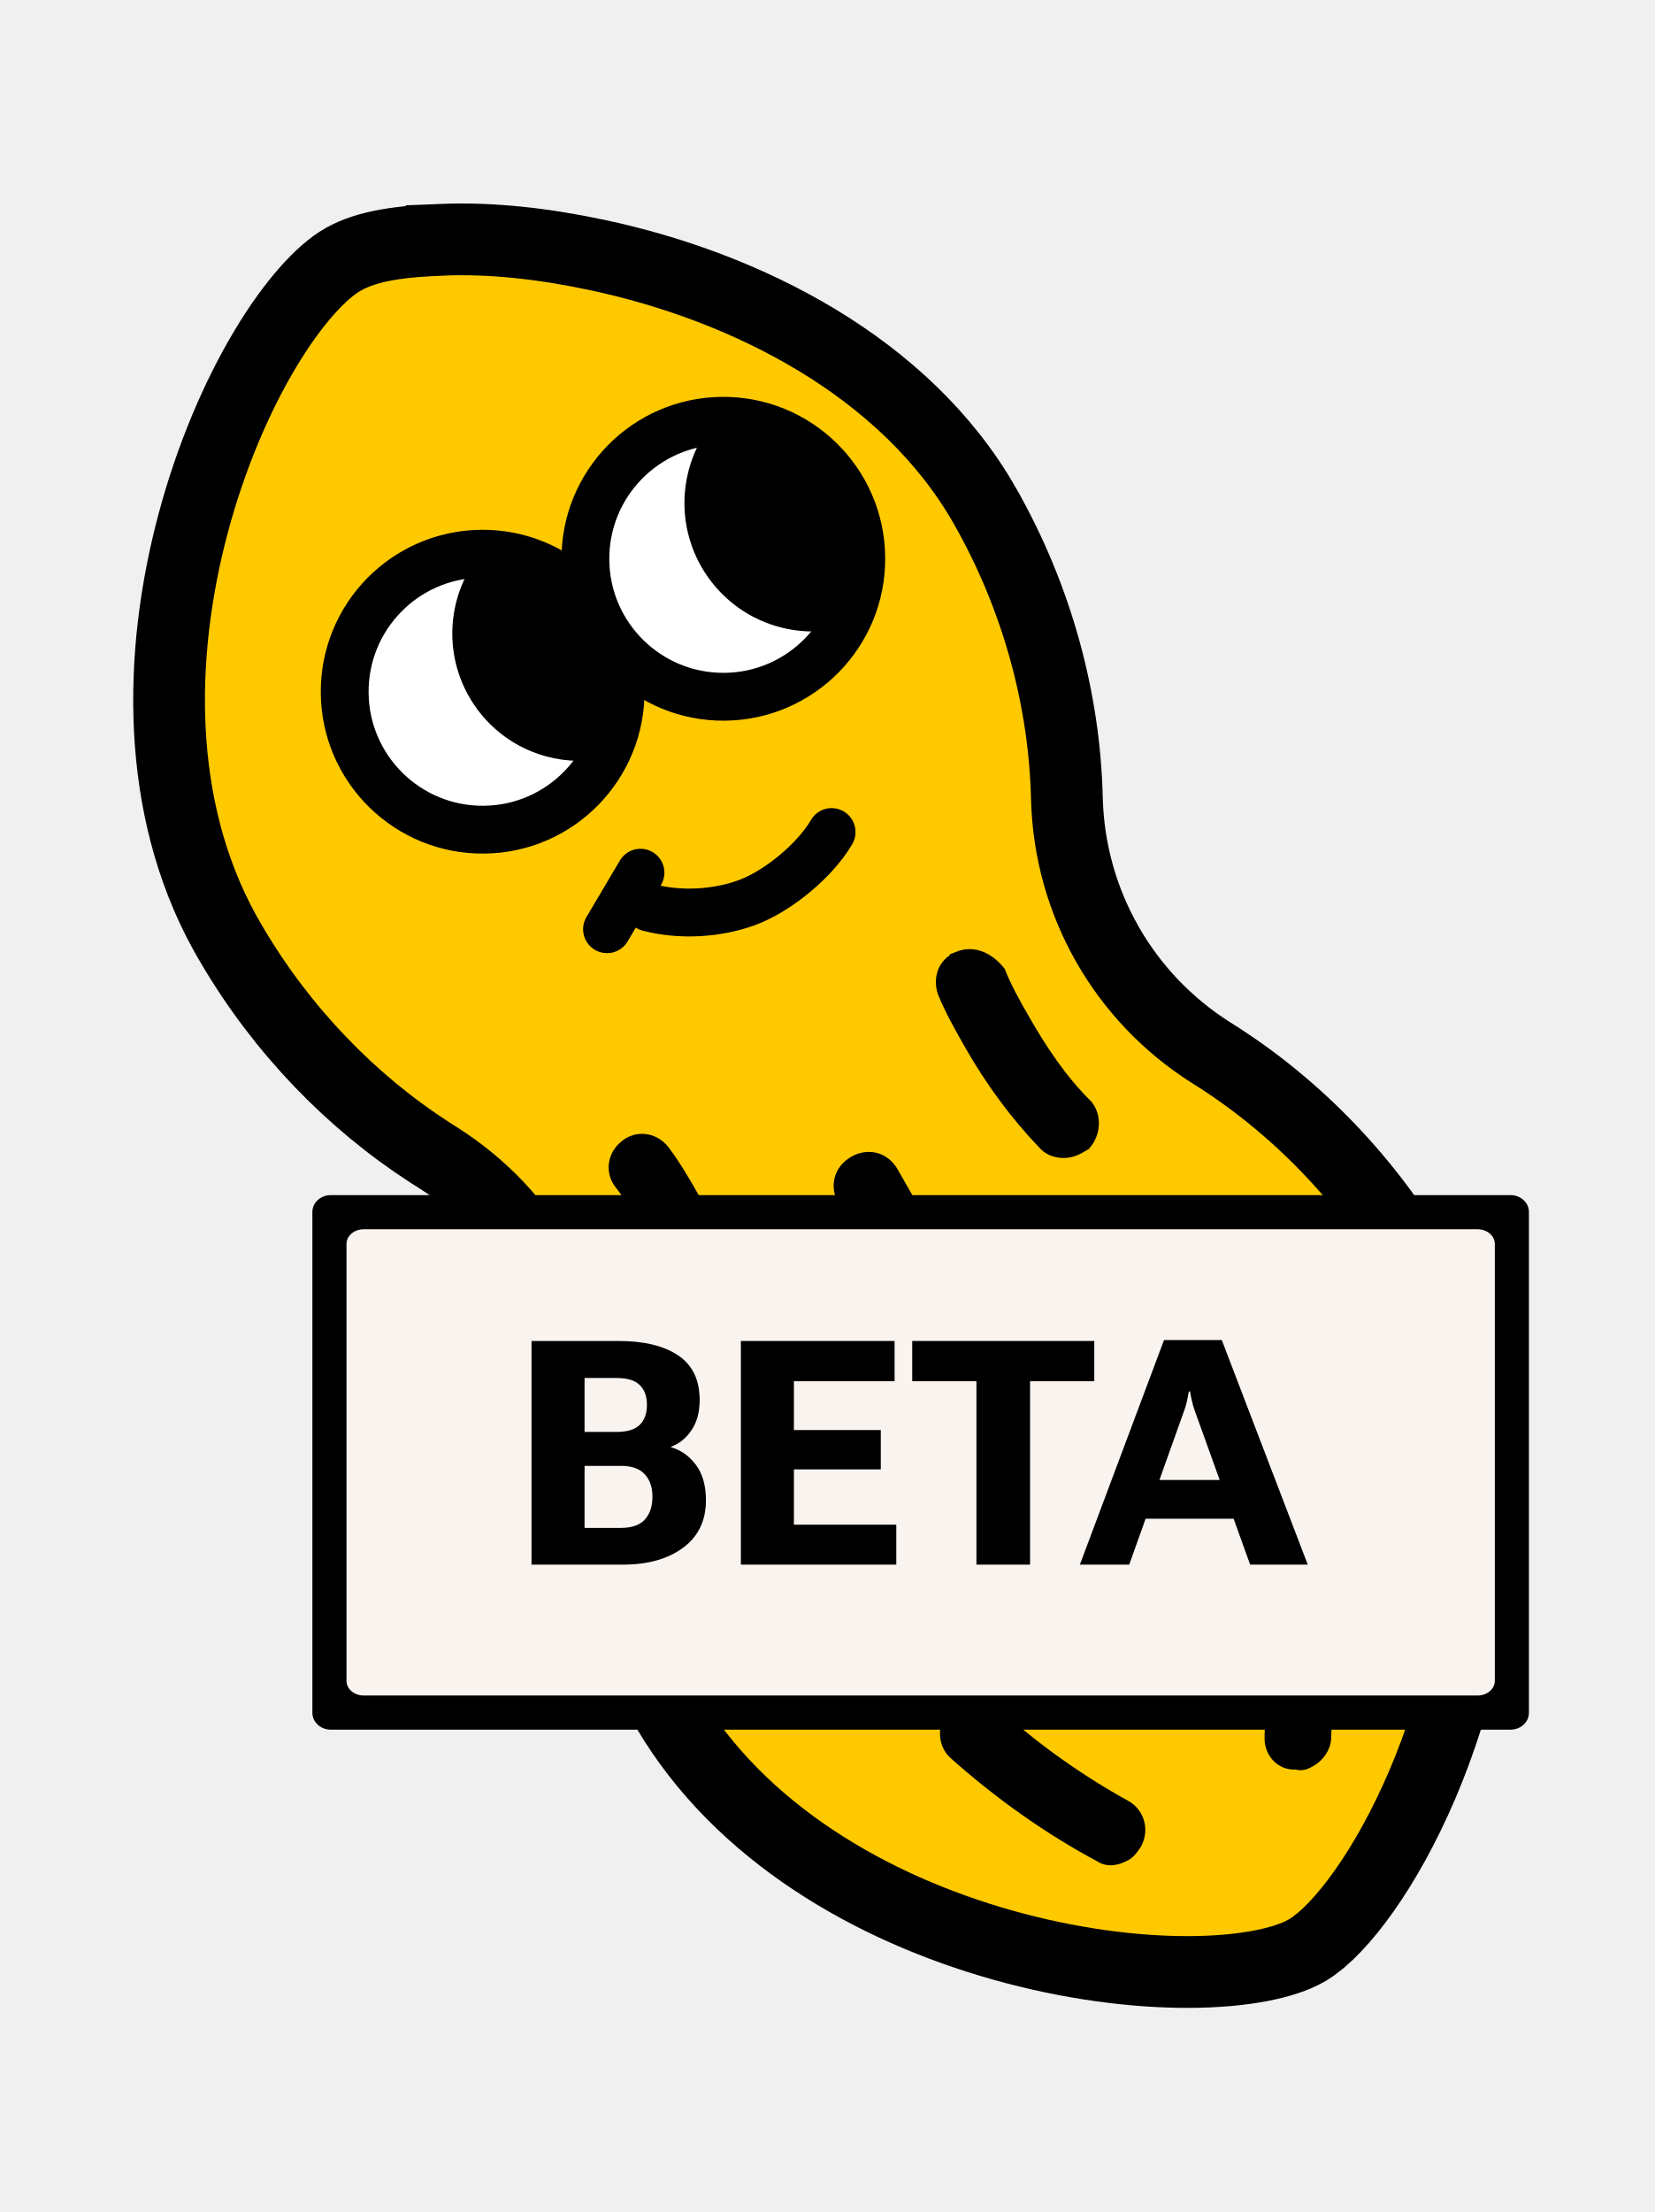
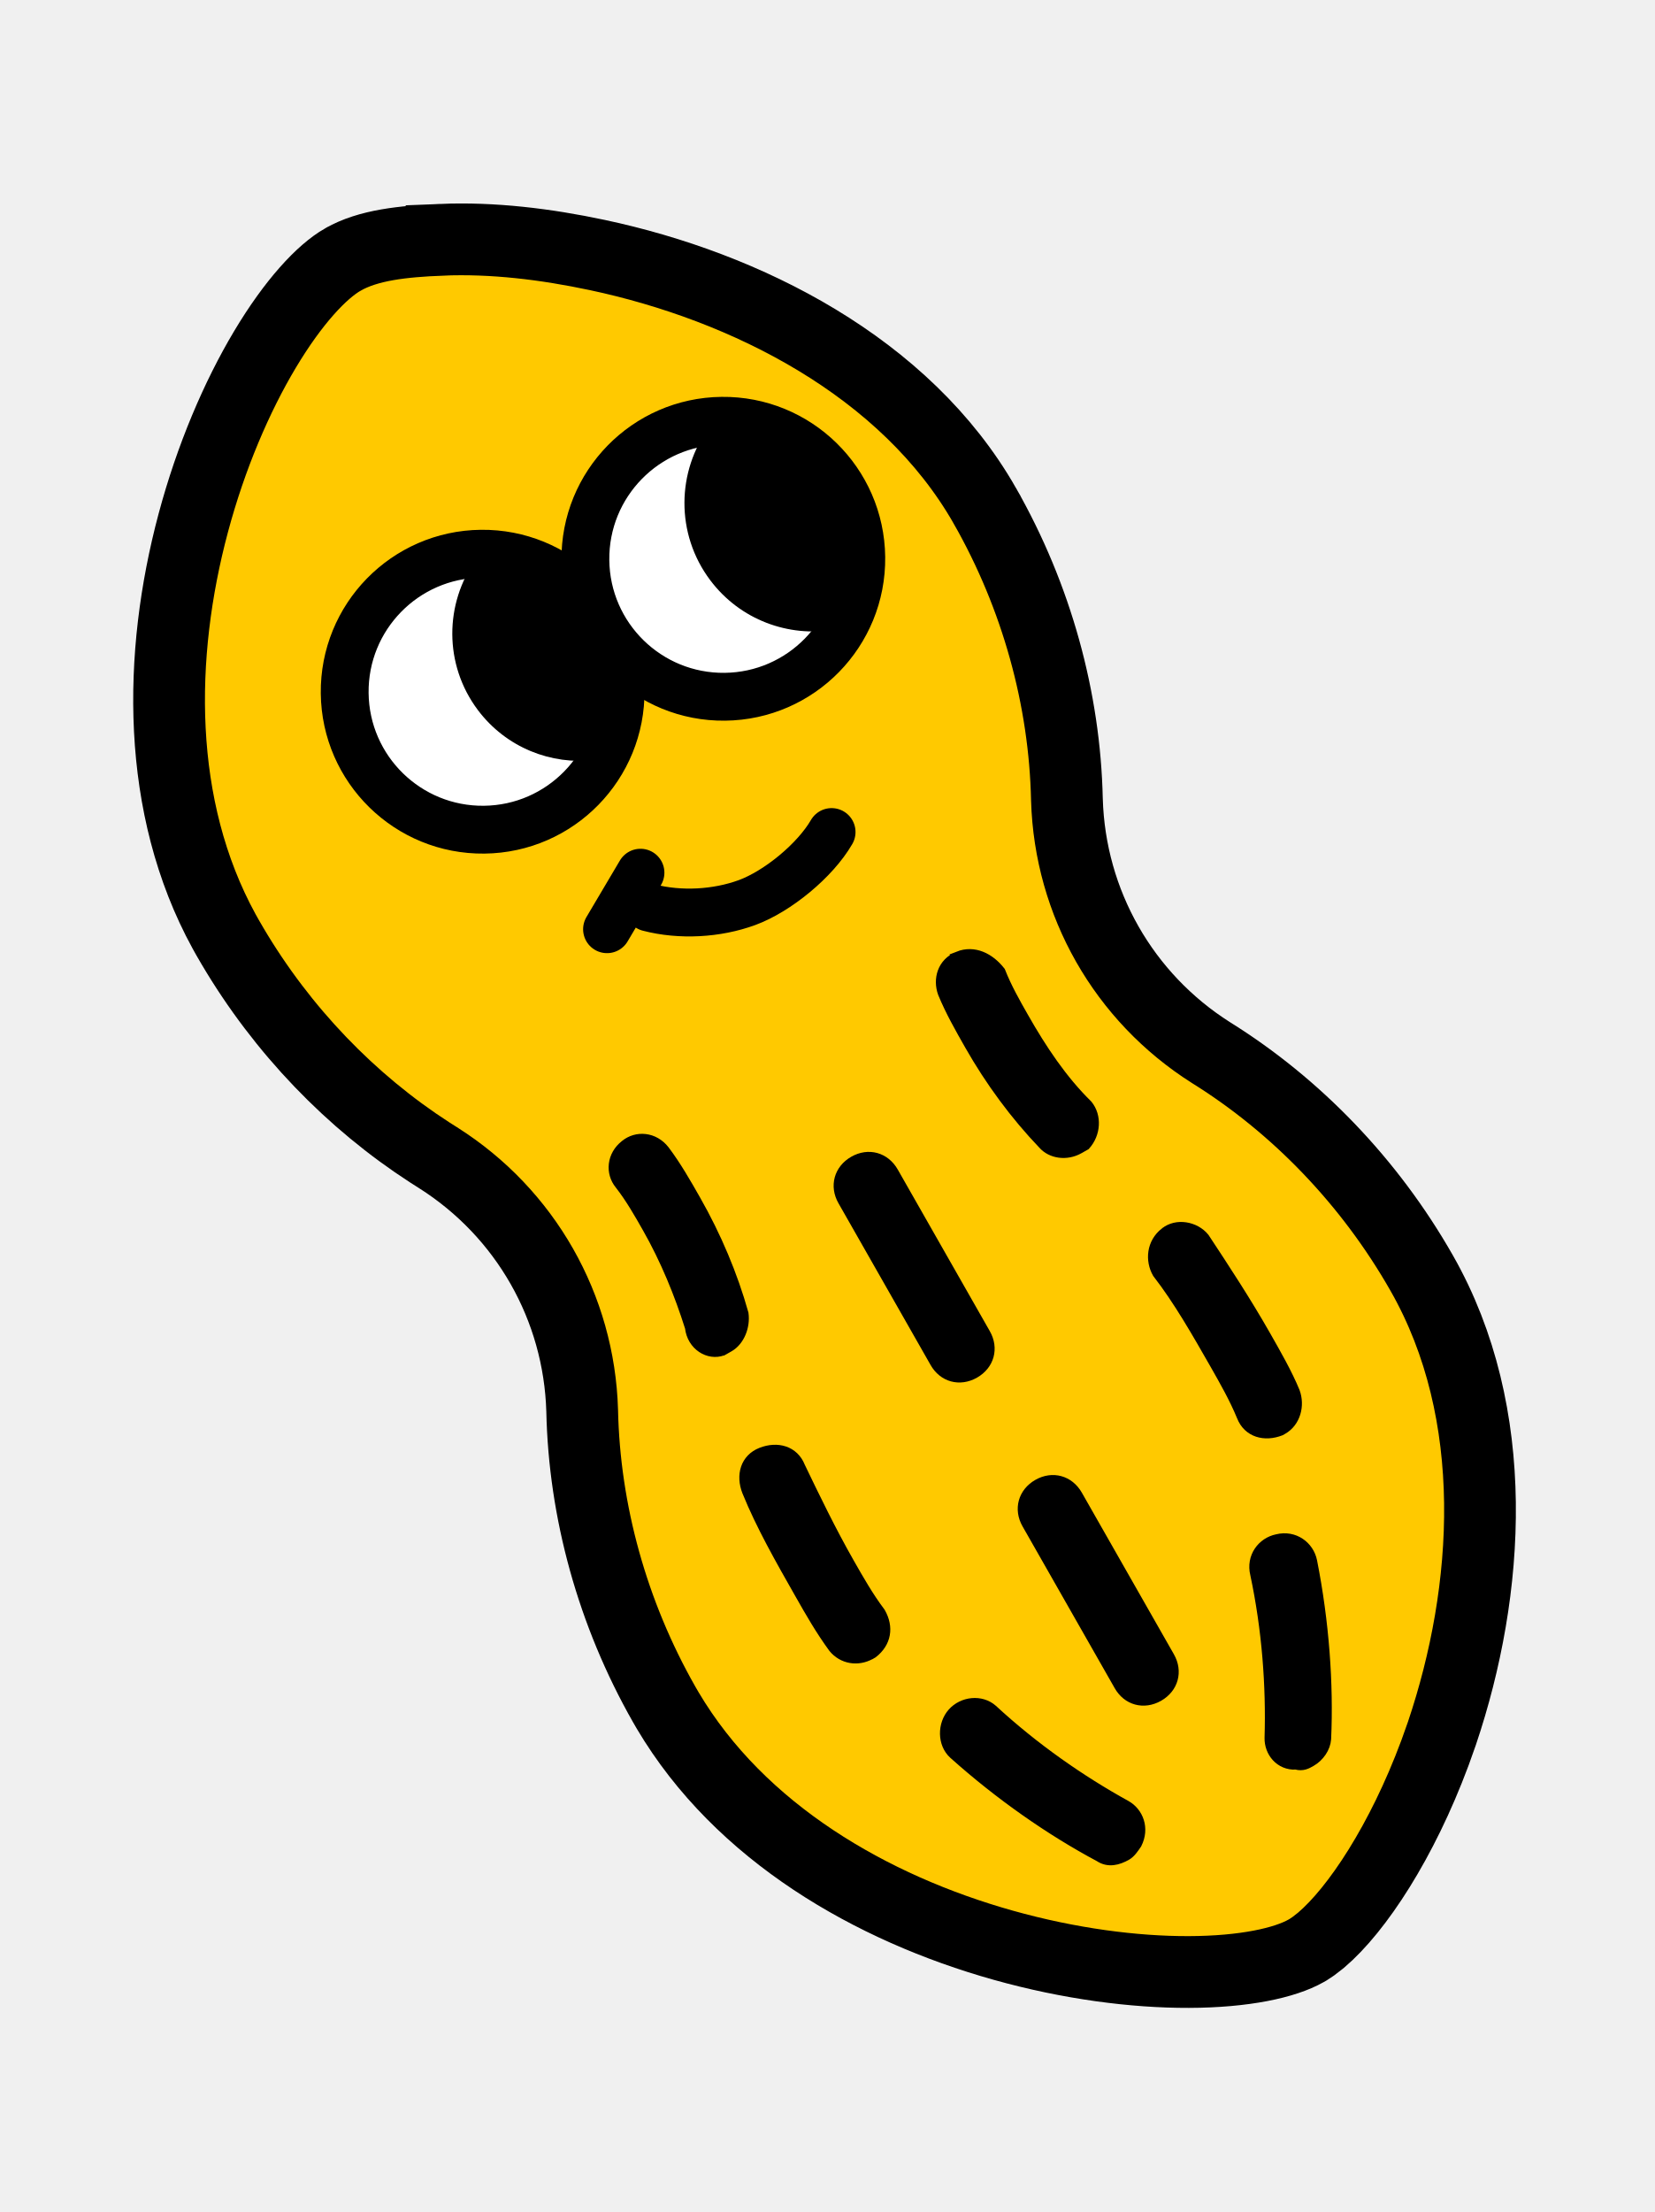
<svg xmlns="http://www.w3.org/2000/svg" version="1.1" width="291" height="389">
  <svg width="291" height="389" viewBox="0 0 291 389" fill="none">
    <path d="M60.326 45.632C64.79 43.084 70.87 42.449 77.675 42.165L77.675 42.164C86.674 41.792 95.956 42.912 105.073 44.849C131.211 50.403 159.276 64.461 173.241 88.947L173.241 88.948C182.385 105.004 187.299 122.974 187.679 140.59L187.68 140.615L187.681 140.639C188.214 158.799 197.656 175.377 213.007 185.103L213.027 185.115L213.048 185.129C227.987 194.435 240.944 207.825 250.088 223.88L250.089 223.881C264.205 248.652 262.114 279.714 253.648 304.817C253.251 305.963 252.866 307.057 252.469 308.126L252.46 308.151L252.45 308.178C252.436 308.216 252.422 308.255 252.408 308.294C252.395 308.33 252.381 308.367 252.367 308.403C246.631 323.792 238.741 335.81 232.382 341.201C232.326 341.246 232.276 341.285 232.239 341.315C232.158 341.378 232.121 341.409 232.087 341.434L232.052 341.462L232.017 341.489C231.506 341.893 231.256 342.093 231.002 342.275C230.703 342.487 230.41 342.68 230.129 342.856L229.759 343.068C226.058 345.176 218.929 346.766 209.112 346.794C199.522 346.822 188.125 345.356 176.457 342.08C153.35 335.592 130.193 322.32 117.448 300.794L116.849 299.762C107.705 283.706 102.79 265.736 102.41 248.12L102.409 248.096L102.409 248.072C101.876 229.912 92.433 213.335 77.082 203.609L77.062 203.595L77.042 203.583L75.647 202.699C61.76 193.736 49.664 181.222 40.87 166.328L40.001 164.831L39.419 163.79C27.402 141.848 27.793 115.163 33.993 91.981C37.124 80.275 41.674 69.725 46.587 61.491C51.617 53.062 56.621 47.742 60.321 45.634L60.326 45.632Z" fill="#FFC900" stroke="black" stroke-width="12.62" />
    <path d="M106.78 163.414L112.666 153.471" stroke="black" stroke-width="8.413" stroke-miterlimit="10" stroke-linecap="round" />
    <path d="M85.171 145.907C98.573 145.757 109.316 134.772 109.167 121.37C109.017 107.968 98.032 97.225 84.63 97.375C71.228 97.524 60.485 108.509 60.634 121.911C60.784 135.313 71.769 146.056 85.171 145.907Z" fill="white" stroke="black" stroke-width="8.413" stroke-miterlimit="10" />
    <path d="M127.511 122.531C140.913 122.382 151.656 111.396 151.507 97.995C151.357 84.593 140.372 73.85 126.97 73.999C113.569 74.148 102.825 85.134 102.975 98.535C103.124 111.937 114.109 122.68 127.511 122.531Z" fill="white" stroke="black" stroke-width="8.413" stroke-miterlimit="10" />
    <path d="M124.817 75.037C119.025 82.864 118.786 93.865 124.943 102.046C130.198 109.028 138.726 112.102 146.794 110.725C152.587 102.898 152.825 91.897 146.669 83.716C141.413 76.734 132.886 73.66 124.817 75.037Z" fill="black" />
    <path d="M83.763 98.34C78.194 106.086 78.031 116.853 84.068 124.879C89.047 131.494 96.98 134.564 104.643 133.65C110.213 125.904 110.376 115.137 104.338 107.111C99.359 100.497 91.427 97.426 83.763 98.34Z" fill="black" />
    <path d="M114.128 159.598C119.673 161.038 126.095 160.674 131.417 158.723C136.777 156.752 143.396 151.325 146.285 146.32" stroke="black" stroke-width="8.413" stroke-miterlimit="10" stroke-linecap="round" />
    <path d="M167.532 301.188C165.712 303.217 165.711 306.678 167.731 308.499C175.837 315.761 184.838 322.018 193.382 326.574C194.974 327.639 196.695 327.161 198.187 326.316C198.933 325.888 199.46 325.083 200.007 324.287C201.41 321.512 200.276 318.677 198.088 317.453C190.131 313.066 181.925 307.356 174.625 300.611C172.596 298.81 169.333 299.178 167.532 301.188Z" fill="black" />
    <path d="M153.183 290.974L153.56 290.755C155.958 288.886 156.395 286.16 154.904 283.544C152.815 280.769 151.114 277.775 149.414 274.79C146.221 269.18 143.406 263.361 140.791 257.919C139.677 255.085 136.743 254.288 133.898 255.402C131.063 256.516 130.267 259.451 131.381 262.295C133.828 268.323 137.239 274.312 140.641 280.29C142.55 283.652 144.261 286.646 146.558 289.8C148.19 291.81 150.915 292.247 153.163 290.974L153.183 290.974Z" fill="black" />
    <path d="M127.138 237.548L128.262 236.911C130.132 235.847 131.147 233.29 130.829 231.002C128.91 224.169 126.046 217.385 122.425 211.028C120.724 208.034 119.014 205.04 116.935 202.275C115.066 199.877 111.972 199.648 109.943 201.309C107.545 203.179 107.317 206.272 108.977 208.302C110.847 210.699 112.339 213.315 113.831 215.941C117.023 221.551 119.48 227.58 121.33 233.449C121.697 236.701 124.691 238.462 127.128 237.548L127.138 237.548Z" fill="black" />
    <path d="M227.981 310.352C229.155 310.67 229.891 310.252 230.637 309.825C232.129 308.979 233.204 307.378 233.313 305.826C233.752 296.178 232.967 285.227 230.849 274.545C230.312 271.869 227.696 269.9 224.662 270.645C221.987 271.182 220.017 273.798 220.763 276.832C222.831 286.54 223.566 296.526 223.287 305.607C223.227 308.113 225.097 310.51 227.981 310.361L227.981 310.352Z" fill="black" />
    <path d="M168.556 168.157C165.721 169.271 164.924 172.205 165.82 174.662C167.143 177.875 168.853 180.869 170.544 183.843C174.164 190.2 178.53 196.119 183.444 201.252C184.886 202.903 187.601 203.331 189.84 202.058L190.964 201.421C192.784 199.392 192.993 196.299 191.342 194.279C186.876 189.902 183.296 184.511 180.103 178.9C178.612 176.284 177.13 173.668 176.006 170.823C174.136 168.426 171.371 167.023 168.546 168.147L168.556 168.157Z" fill="black" />
    <path d="M204.901 216.7C202.504 218.57 202.275 221.664 203.558 223.912C207.278 228.716 210.47 234.327 213.673 239.927C215.374 242.921 217.084 245.915 218.397 249.109C219.511 251.944 222.445 252.74 225.29 251.626L225.668 251.407C227.916 250.124 228.722 247.19 227.807 244.733C226.484 241.52 224.565 238.168 222.645 234.796C219.234 228.807 215.454 223.048 211.894 217.656C210.252 215.627 206.94 215.039 204.911 216.7L204.901 216.7Z" fill="black" />
    <path d="M171.449 241.537C174.066 240.045 174.871 237.111 173.38 234.505L157.189 206.087C155.697 203.471 152.763 202.665 150.157 204.157C147.551 205.648 146.735 208.583 148.227 211.189L164.417 239.607C165.89 242.233 168.824 243.029 171.449 241.537Z" fill="black" />
    <path d="M203.832 298.364C206.448 296.872 207.254 293.938 205.763 291.332L189.572 262.914C188.08 260.298 185.146 259.492 182.54 260.984C179.934 262.475 179.118 265.41 180.61 268.016L196.8 296.434C198.273 299.06 201.207 299.856 203.832 298.364Z" fill="black" />
    <path d="M167.532 301.188C165.712 303.217 165.711 306.678 167.731 308.499C175.837 315.761 184.838 322.018 193.382 326.574C194.974 327.639 196.695 327.161 198.187 326.316C198.933 325.888 199.46 325.083 200.007 324.287C201.41 321.512 200.276 318.677 198.088 317.453C190.131 313.066 181.925 307.356 174.625 300.611C172.596 298.81 169.333 299.178 167.532 301.188Z" stroke="black" stroke-width="1.685" stroke-miterlimit="10" />
    <path d="M153.183 290.974L153.56 290.755C155.958 288.886 156.395 286.16 154.904 283.544C152.815 280.769 151.114 277.775 149.414 274.79C146.221 269.18 143.406 263.361 140.791 257.919C139.677 255.085 136.743 254.288 133.898 255.402C131.063 256.516 130.267 259.451 131.381 262.295C133.828 268.323 137.239 274.312 140.641 280.29C142.55 283.652 144.261 286.646 146.558 289.8C148.19 291.81 150.915 292.247 153.163 290.974L153.183 290.974Z" stroke="black" stroke-width="1.685" stroke-miterlimit="10" />
    <path d="M127.138 237.548L128.262 236.911C130.132 235.847 131.147 233.29 130.829 231.002C128.91 224.169 126.046 217.385 122.425 211.028C120.724 208.034 119.014 205.04 116.935 202.275C115.066 199.877 111.972 199.648 109.943 201.309C107.545 203.179 107.317 206.272 108.977 208.302C110.847 210.699 112.339 213.315 113.831 215.941C117.023 221.551 119.48 227.58 121.33 233.449C121.697 236.701 124.691 238.462 127.128 237.548L127.138 237.548Z" stroke="black" stroke-width="1.685" stroke-miterlimit="10" />
    <path d="M227.981 310.352C229.155 310.67 229.891 310.252 230.637 309.825C232.129 308.979 233.204 307.378 233.313 305.826C233.752 296.178 232.967 285.227 230.849 274.545C230.312 271.869 227.696 269.9 224.662 270.645C221.987 271.182 220.017 273.798 220.763 276.832C222.831 286.54 223.566 296.526 223.287 305.607C223.227 308.113 225.097 310.51 227.981 310.361L227.981 310.352Z" stroke="black" stroke-width="1.685" stroke-miterlimit="10" />
    <path d="M168.556 168.157C165.721 169.271 164.924 172.205 165.82 174.662C167.143 177.875 168.853 180.869 170.544 183.843C174.164 190.2 178.53 196.119 183.444 201.252C184.886 202.903 187.601 203.331 189.84 202.058L190.964 201.421C192.784 199.392 192.993 196.299 191.342 194.279C186.876 189.902 183.296 184.511 180.103 178.9C178.612 176.284 177.13 173.668 176.006 170.823C174.136 168.426 171.371 167.023 168.546 168.147L168.556 168.157Z" stroke="black" stroke-width="1.685" stroke-miterlimit="10" />
    <path d="M204.901 216.7C202.504 218.57 202.275 221.664 203.558 223.912C207.278 228.716 210.47 234.327 213.673 239.927C215.374 242.921 217.084 245.915 218.397 249.109C219.511 251.944 222.445 252.74 225.29 251.626L225.668 251.407C227.916 250.124 228.722 247.19 227.807 244.733C226.484 241.52 224.565 238.168 222.645 234.796C219.234 228.807 215.454 223.048 211.894 217.656C210.252 215.627 206.94 215.039 204.911 216.7L204.901 216.7Z" stroke="black" stroke-width="1.685" stroke-miterlimit="10" />
    <path d="M171.449 241.537C174.066 240.045 174.871 237.111 173.38 234.505L157.189 206.087C155.697 203.471 152.763 202.665 150.157 204.157C147.551 205.648 146.735 208.583 148.227 211.189L164.417 239.607C165.89 242.233 168.824 243.029 171.449 241.537Z" stroke="black" stroke-width="1.685" stroke-miterlimit="10" />
    <path d="M203.832 298.364C206.448 296.872 207.254 293.938 205.763 291.332L189.572 262.914C188.08 260.298 185.146 259.492 182.54 260.984C179.934 262.475 179.118 265.41 180.61 268.016L196.8 296.434C198.273 299.06 201.207 299.856 203.832 298.364Z" stroke="black" stroke-width="1.685" stroke-miterlimit="10" />
-     <path d="M265.72 210.174H58.179C56.396 210.174 54.95 211.498 54.95 213.13V301.218C54.95 302.851 56.396 304.174 58.179 304.174H265.72C267.504 304.174 268.95 302.851 268.95 301.218V213.13C268.95 211.498 267.504 210.174 265.72 210.174Z" fill="black" />
-     <path d="M259.901 216.174H63.998C62.315 216.174 60.95 217.329 60.95 218.753V295.596C60.95 297.02 62.315 298.174 63.998 298.174H259.901C261.585 298.174 262.95 297.02 262.95 295.596V218.753C262.95 217.329 261.585 216.174 259.901 216.174Z" fill="#F9F4F0" />
-     <path d="M93.5 275.154V235.823H108.813C113.288 235.823 116.783 236.67 119.3 238.362C121.816 240.055 123.074 242.666 123.074 246.196C123.074 248.357 122.589 250.14 121.618 251.545C120.665 252.949 119.479 253.904 118.059 254.408V254.516C119.803 255.02 121.259 256.056 122.427 257.622C123.595 259.189 124.179 261.26 124.179 263.835C124.179 267.419 122.84 270.201 120.162 272.182C117.484 274.163 113.962 275.154 109.594 275.154H93.5ZM102.828 268.698H109.217C111.122 268.698 112.524 268.211 113.423 267.239C114.321 266.248 114.77 264.907 114.77 263.214C114.77 261.557 114.321 260.243 113.423 259.27C112.524 258.28 111.122 257.784 109.217 257.784H102.828V268.698ZM102.828 251.815H108.462C110.349 251.815 111.706 251.4 112.533 250.572C113.378 249.744 113.8 248.573 113.8 247.06C113.8 245.548 113.378 244.386 112.533 243.576C111.706 242.747 110.349 242.333 108.462 242.333H102.828V251.815Z" fill="black" />
-     <path d="M130.326 275.154V235.823H157.365V242.9H139.653V251.491H154.939V258.406H139.653V268.13H157.662V275.154H130.326Z" fill="black" />
-     <path d="M160.466 242.9V235.823H192.493V242.9H181.197V275.154H171.761V242.9H160.466Z" fill="black" />
-     <path d="M189.958 275.154L204.759 235.661H214.922L230.046 275.154H219.91L210.178 248.114C209.962 247.502 209.791 246.916 209.665 246.358C209.539 245.8 209.432 245.251 209.342 244.71H209.126C209.036 245.251 208.928 245.809 208.803 246.385C208.677 246.943 208.506 247.52 208.29 248.114L198.639 275.154H189.958ZM199.044 267.077L201.038 260.27H218.076L220.098 267.077H199.044Z" fill="black" />
  </svg>
  <style>@media (prefers-color-scheme: light) { :root { filter: none; } }
@media (prefers-color-scheme: dark) { :root { filter: none; } }
</style>
</svg>
